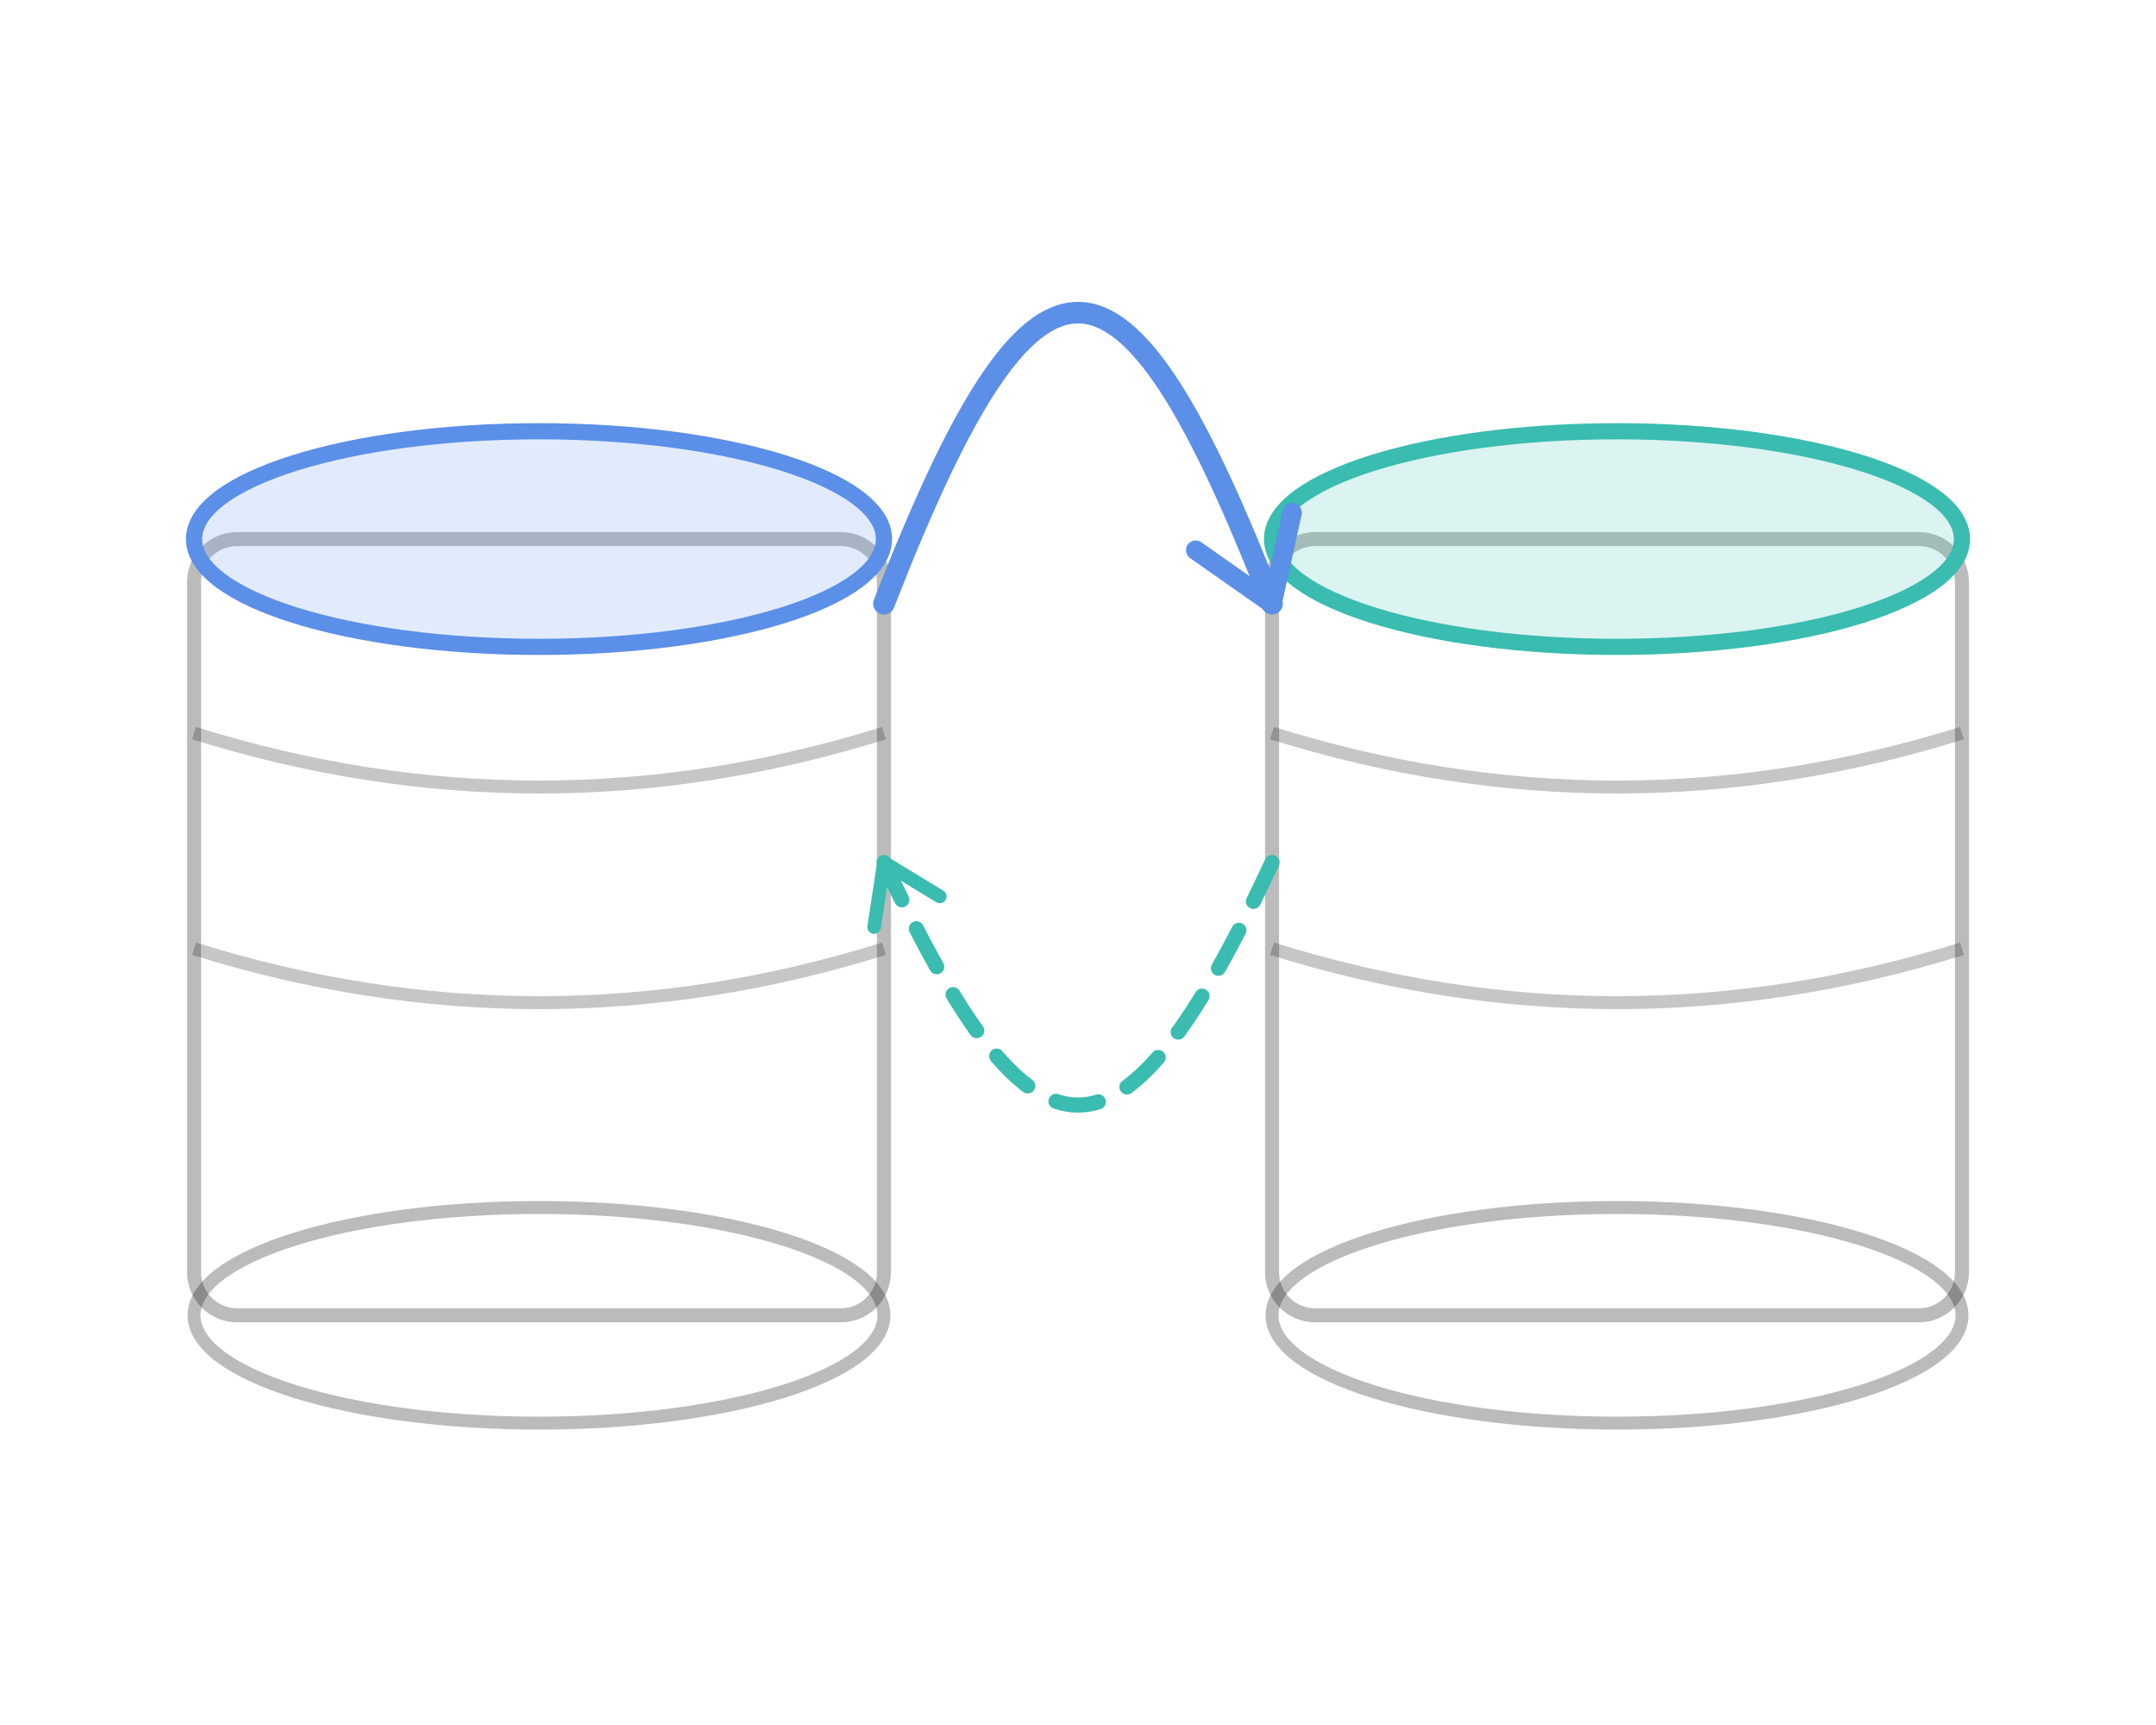
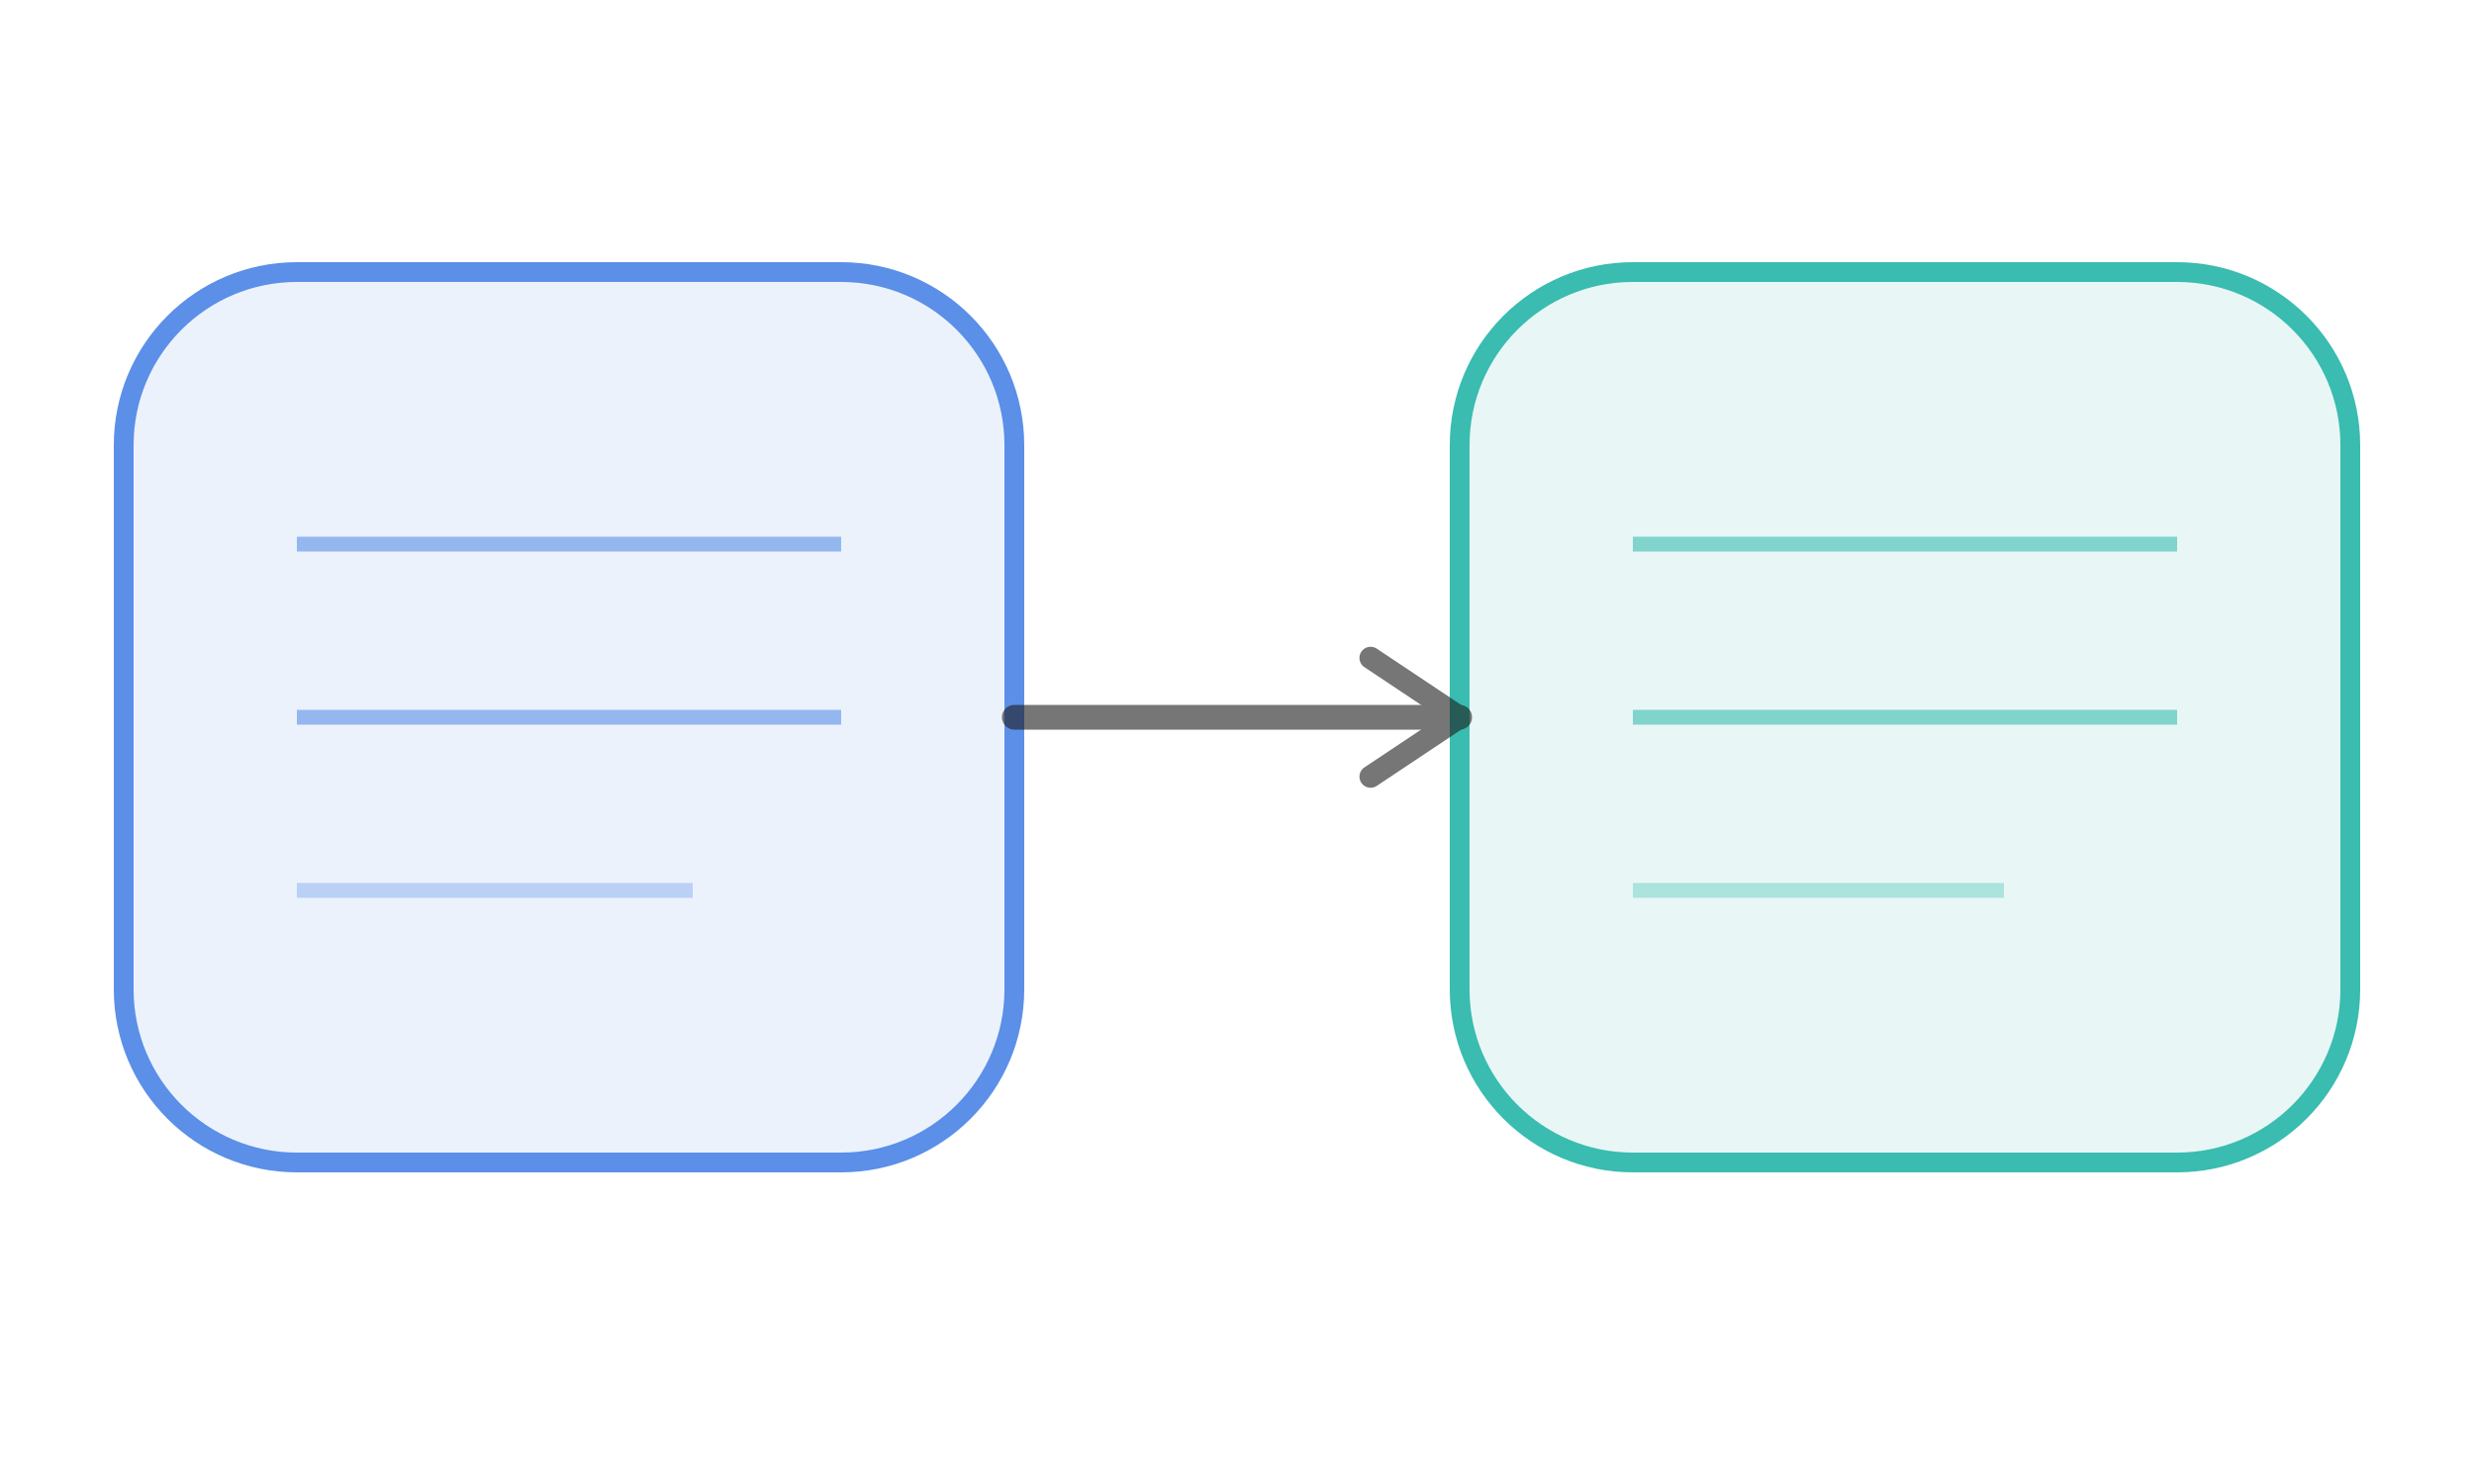
- <svg xmlns="http://www.w3.org/2000/svg" width="200" height="160" viewBox="0 0 200 160">
+ <svg xmlns="http://www.w3.org/2000/svg" width="200" height="120" viewBox="0 0 200 120">
  <defs>
    <marker id="arr" viewBox="0 0 10 10" refX="8" refY="5" markerWidth="6" markerHeight="6" orient="auto-start-reverse">
      <path d="M2 1L8 5L2 9" fill="none" stroke="context-stroke" stroke-width="1.5" stroke-linecap="round" stroke-linejoin="round" />
    </marker>
  </defs>
-   <rect x="18" y="50" width="64" height="72" rx="4" fill="none" stroke="#1a1a1a" stroke-width="1.3" opacity="0.3" />
-   <ellipse cx="50" cy="50" rx="32" ry="10" fill="#5B8FE8" opacity="0.18" />
-   <ellipse cx="50" cy="50" rx="32" ry="10" fill="none" stroke="#5B8FE8" stroke-width="1.5" />
-   <path d="M18 68 Q50 78 82 68" fill="none" stroke="#1a1a1a" stroke-width="1.2" opacity="0.25" />
-   <path d="M18 88 Q50 98 82 88" fill="none" stroke="#1a1a1a" stroke-width="1.2" opacity="0.25" />
-   <ellipse cx="50" cy="122" rx="32" ry="10" fill="none" stroke="#1a1a1a" stroke-width="1.2" opacity="0.3" />
-   <rect x="118" y="50" width="64" height="72" rx="4" fill="none" stroke="#1a1a1a" stroke-width="1.3" opacity="0.3" />
-   <ellipse cx="150" cy="50" rx="32" ry="10" fill="#3ABCB0" opacity="0.18" />
-   <ellipse cx="150" cy="50" rx="32" ry="10" fill="none" stroke="#3ABCB0" stroke-width="1.5" />
-   <path d="M118 68 Q150 78 182 68" fill="none" stroke="#1a1a1a" stroke-width="1.2" opacity="0.25" />
-   <path d="M118 88 Q150 98 182 88" fill="none" stroke="#1a1a1a" stroke-width="1.2" opacity="0.25" />
-   <ellipse cx="150" cy="122" rx="32" ry="10" fill="none" stroke="#1a1a1a" stroke-width="1.2" opacity="0.3" />
-   <path d="M82 56 C96 20 104 20 118 56" fill="none" stroke="#5B8FE8" stroke-width="2" stroke-linecap="round" marker-end="url(#arr)" />
-   <path d="M118 80 C104 110 96 110 82 80" fill="none" stroke="#3ABCB0" stroke-width="1.4" stroke-linecap="round" stroke-dasharray="4 3" marker-end="url(#arr)" />
+   <rect x="10" y="22" width="72" height="72" rx="14" fill="#5B8FE8" opacity="0.12" />
+   <rect x="10" y="22" width="72" height="72" rx="14" fill="none" stroke="#5B8FE8" stroke-width="1.6" />
+   <line x1="24" y1="44" x2="68" y2="44" stroke="#5B8FE8" stroke-width="1.2" opacity="0.6" />
+   <line x1="24" y1="58" x2="68" y2="58" stroke="#5B8FE8" stroke-width="1.2" opacity="0.6" />
+   <line x1="24" y1="72" x2="56" y2="72" stroke="#5B8FE8" stroke-width="1.2" opacity="0.35" />
+   <rect x="118" y="22" width="72" height="72" rx="14" fill="#3ABCB0" opacity="0.12" />
+   <rect x="118" y="22" width="72" height="72" rx="14" fill="none" stroke="#3ABCB0" stroke-width="1.6" />
+   <line x1="132" y1="44" x2="176" y2="44" stroke="#3ABCB0" stroke-width="1.2" opacity="0.6" />
+   <line x1="132" y1="58" x2="176" y2="58" stroke="#3ABCB0" stroke-width="1.2" opacity="0.6" />
+   <line x1="132" y1="72" x2="162" y2="72" stroke="#3ABCB0" stroke-width="1.2" opacity="0.35" />
+   <path d="M82 58 C96 58 104 58 118 58" fill="none" stroke="#1a1a1a" stroke-width="2" stroke-linecap="round" marker-end="url(#arr)" opacity="0.6" />
</svg>
